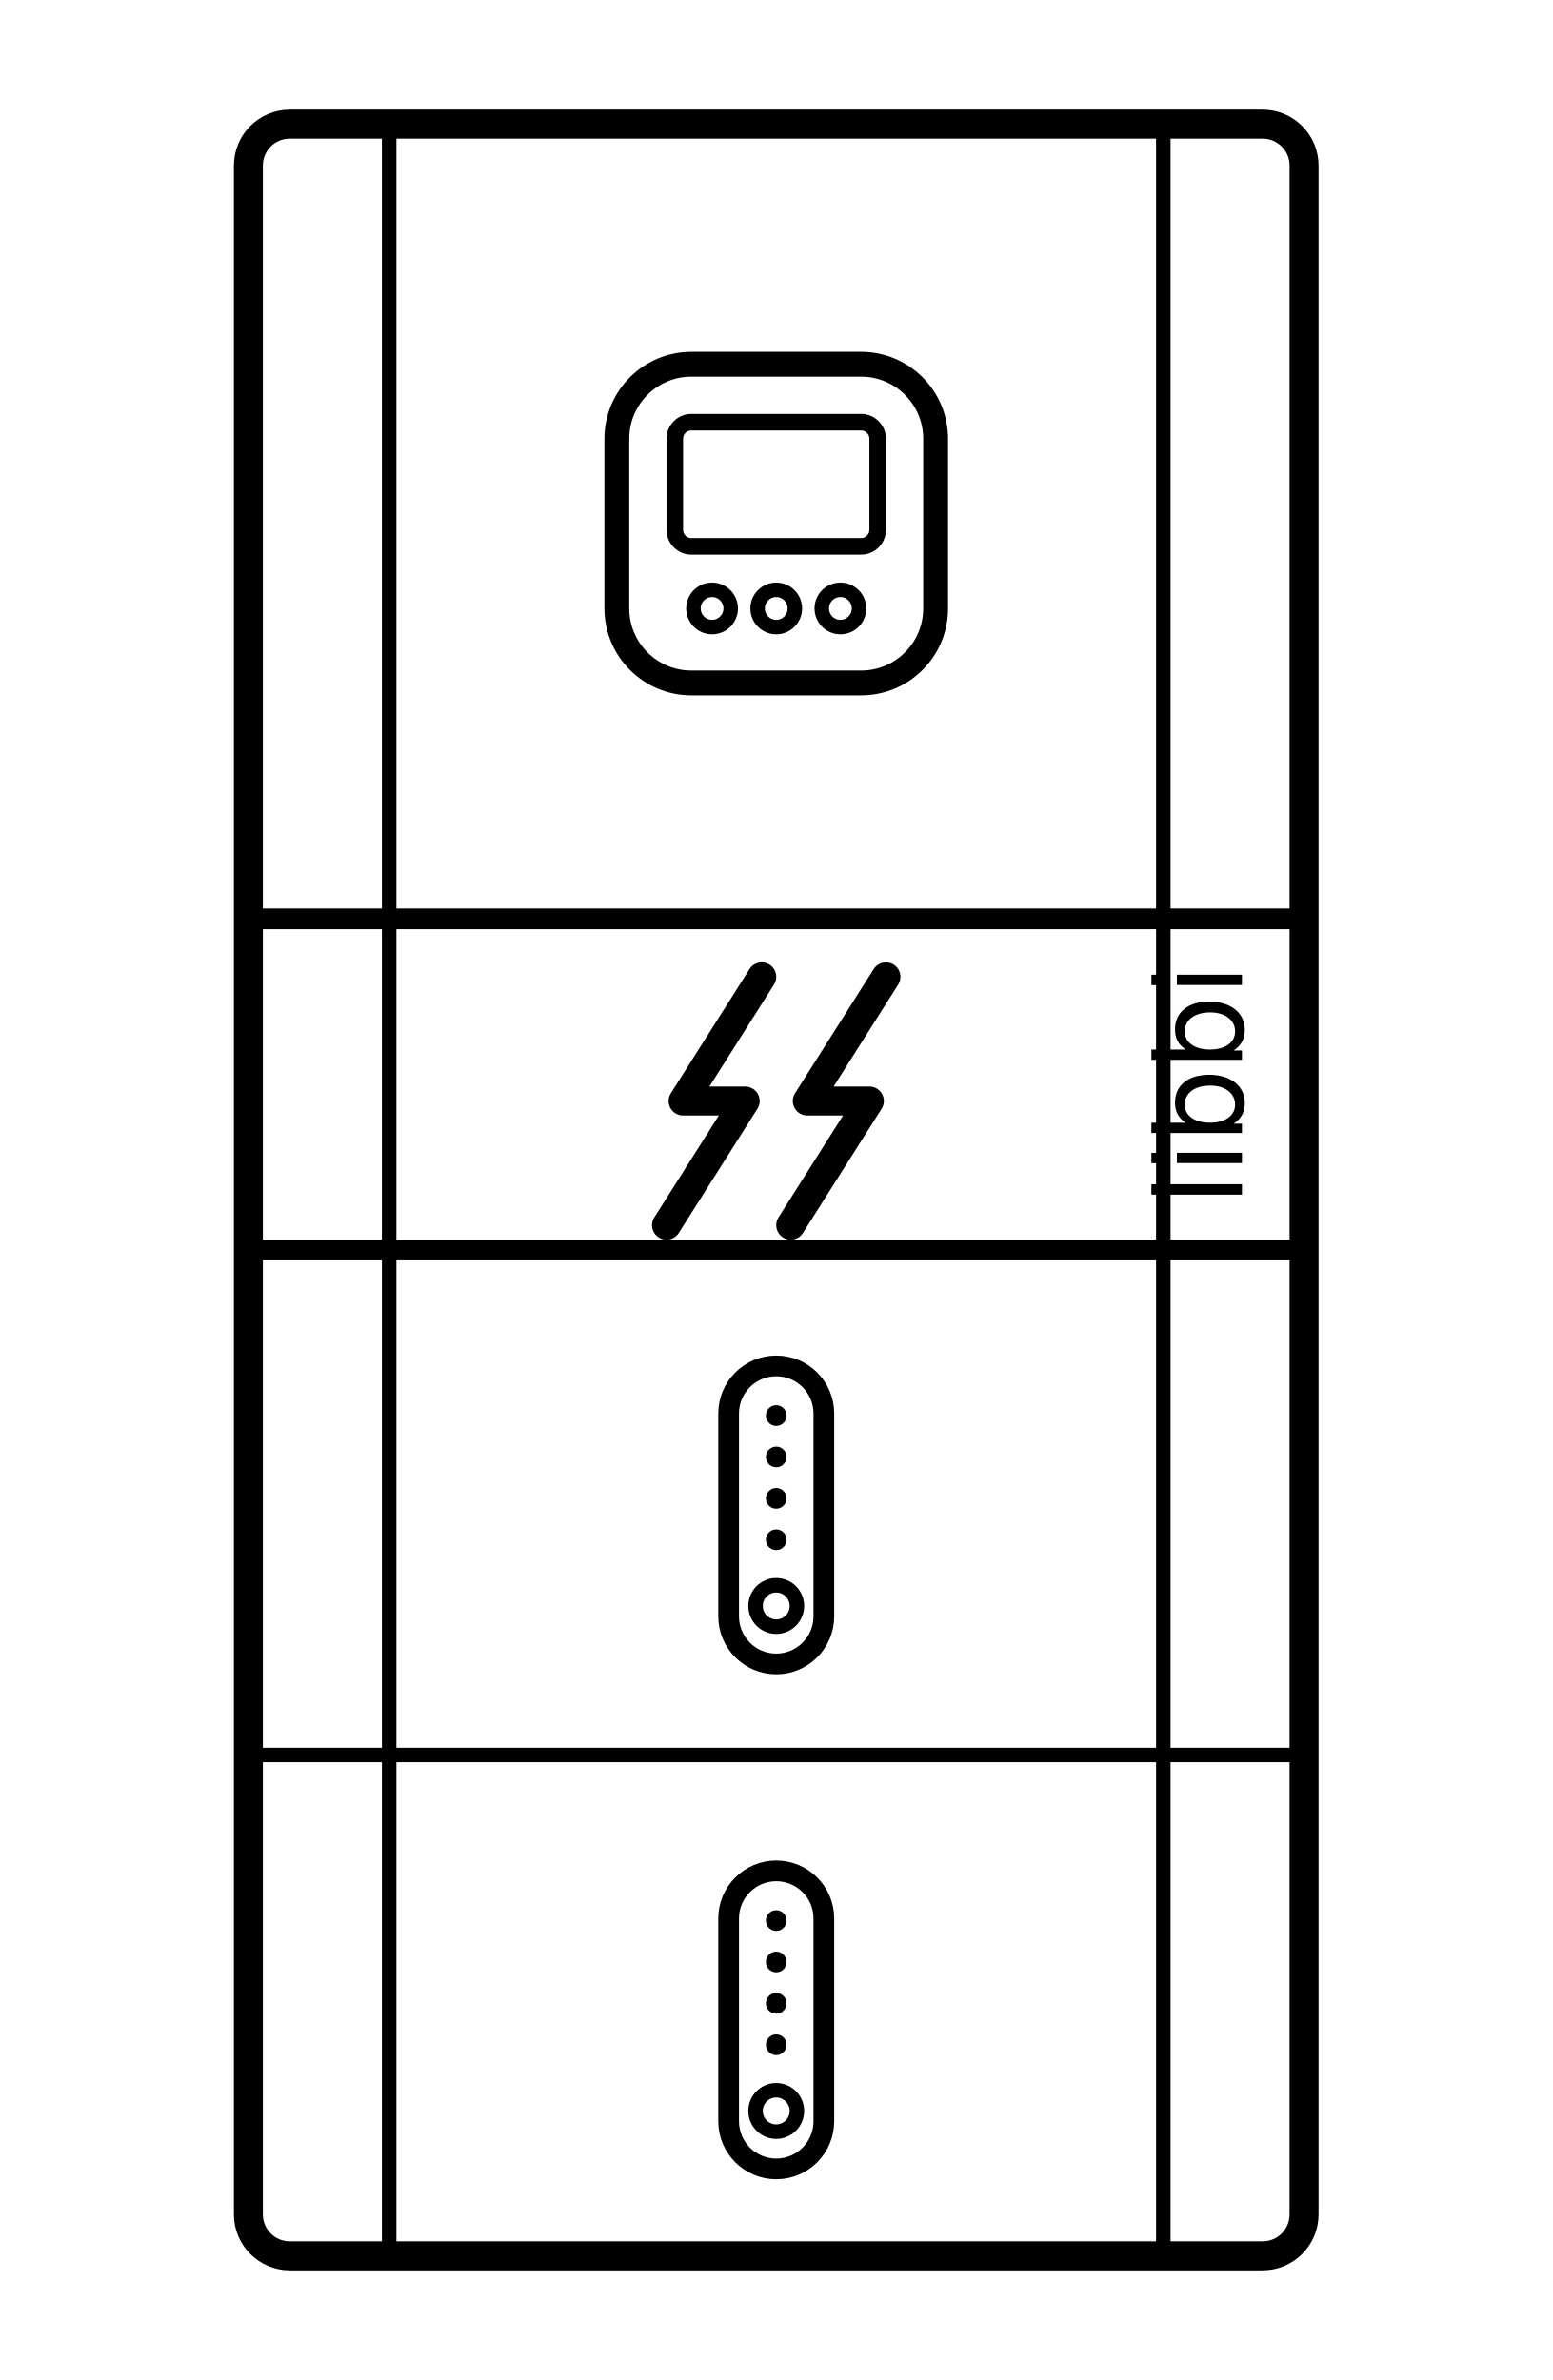
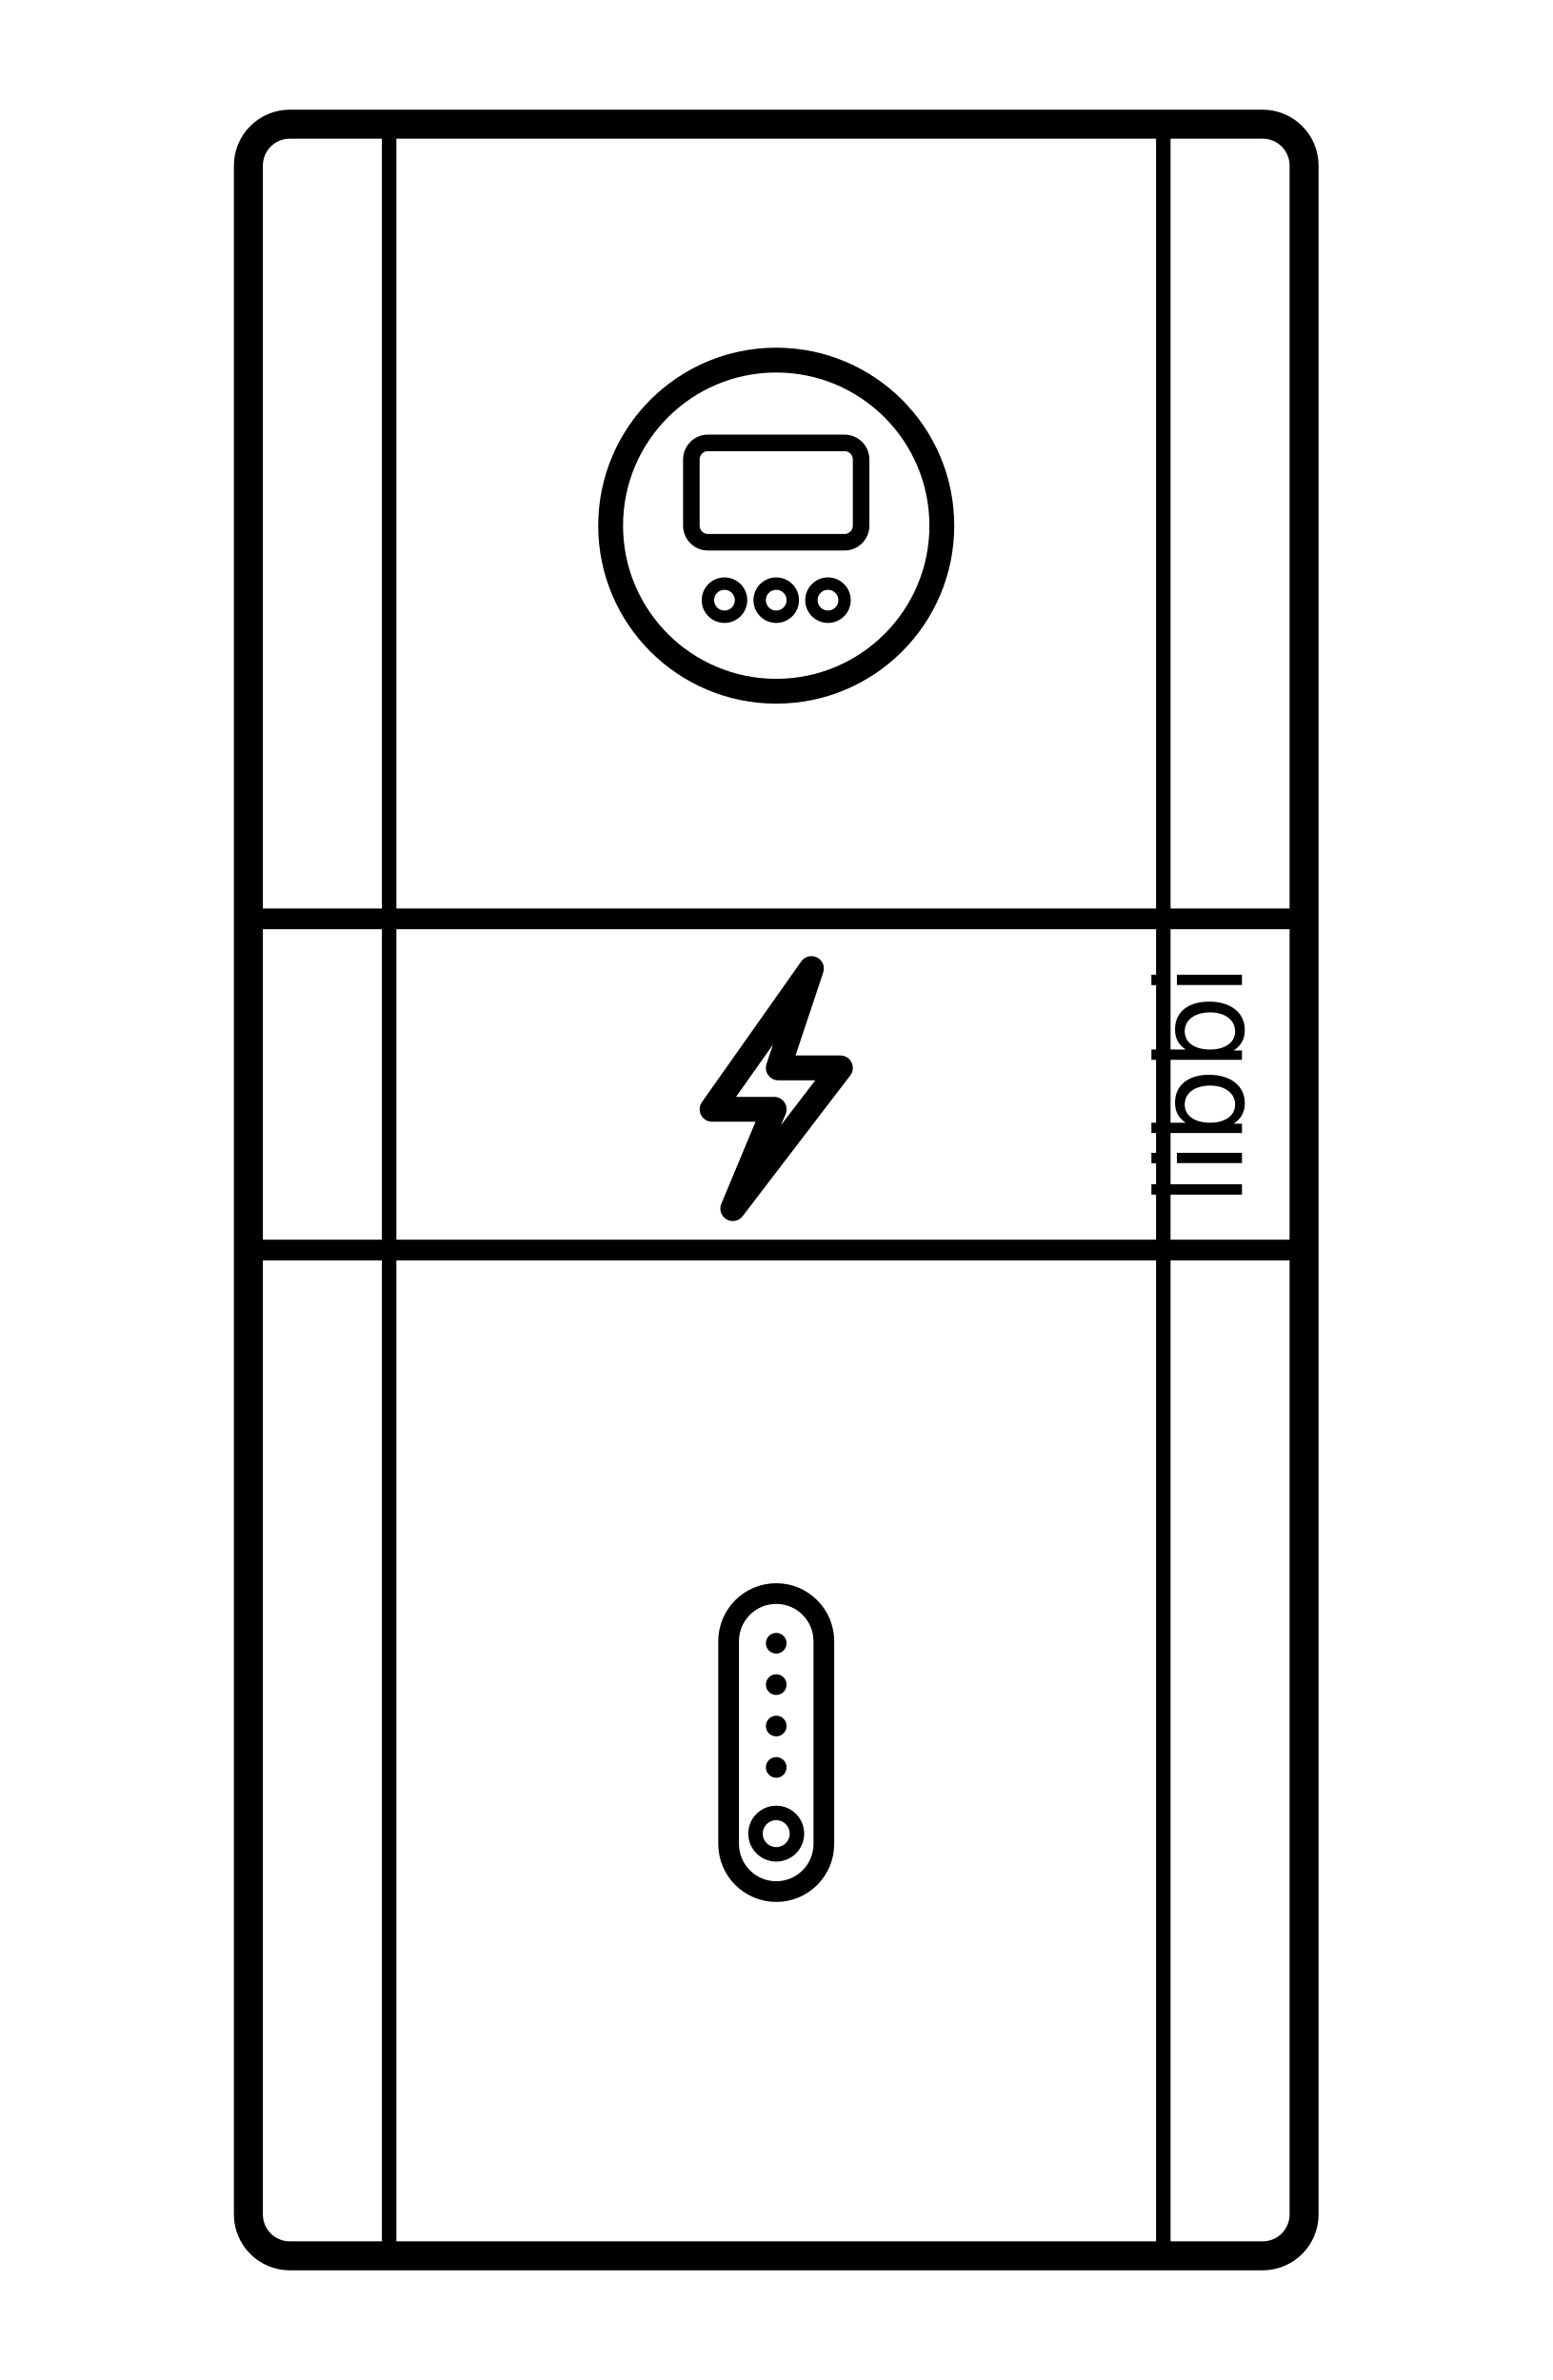
<svg xmlns="http://www.w3.org/2000/svg" version="1.1" viewBox="0 0 375 575" width="375" height="575">
  <g fill="none" stroke="#000000" stroke-linecap="round" stroke-linejoin="round">
    <rect x="60" y="30" width="255" height="515" rx="10" stroke-width="7" />
    <line x1="94" y1="30" x2="94" y2="545" stroke-width="3.5" />
    <line x1="281" y1="30" x2="281" y2="545" stroke-width="3.5" />
-     <rect x="149" y="88" width="77" height="77" rx="18" stroke-width="6" />
-     <rect x="163" y="102" width="49" height="30" rx="4" stroke-width="4" />
-     <circle cx="172" cy="147" r="4.5" stroke-width="3.5" />
-     <circle cx="187.5" cy="147" r="4.5" stroke-width="3.5" />
-     <circle cx="203" cy="147" r="4.5" stroke-width="3.5" />
+     <circle cx="187.5" cy="127" r="40" stroke-width="6" />
+     <rect x="167" y="107" width="41" height="24" rx="4" stroke-width="4" />
+     <circle cx="175" cy="145" r="4" stroke-width="3" />
+     <circle cx="187.5" cy="145" r="4" stroke-width="3" />
+     <circle cx="200" cy="145" r="4" stroke-width="3" />
    <line x1="60" y1="222" x2="315" y2="222" stroke-width="5" />
    <line x1="60" y1="302" x2="315" y2="302" stroke-width="5" />
-     <path d="M 184 236 l -19 30 h 15 l -19 30" stroke-width="7" />
-     <path d="M 214 236 l -19 30 h 15 l -19 30" stroke-width="7" />
-     <line x1="60" y1="424" x2="315" y2="424" stroke-width="3.5" />
-     <rect x="176" y="330" width="23" height="72" rx="11.5" stroke-width="5" />
-     <circle cx="187.5" cy="388" r="5" stroke-width="3.5" />
-     <rect x="176" y="452" width="23" height="72" rx="11.5" stroke-width="5" />
-     <circle cx="187.5" cy="510" r="5" stroke-width="3.5" />
+     <path d="M 196 234 L 172 268 h 15 l -10 24 l 26 -34 h -15 l 8 -24 z" stroke-width="6" />
+     <rect x="176" y="385" width="23" height="72" rx="11.5" stroke-width="5" />
+     <circle cx="187.5" cy="443" r="5" stroke-width="3.5" />
  </g>
  <g fill="#000000" stroke="none">
-     <circle cx="187.5" cy="342" r="2.5" />
-     <circle cx="187.5" cy="352" r="2.5" />
-     <circle cx="187.5" cy="362" r="2.5" />
-     <circle cx="187.5" cy="372" r="2.5" />
-     <circle cx="187.5" cy="464" r="2.5" />
-     <circle cx="187.5" cy="474" r="2.5" />
-     <circle cx="187.5" cy="484" r="2.5" />
-     <circle cx="187.5" cy="494" r="2.5" />
+     <circle cx="187.5" cy="397" r="2.5" />
+     <circle cx="187.5" cy="407" r="2.5" />
+     <circle cx="187.5" cy="417" r="2.5" />
+     <circle cx="187.5" cy="427" r="2.5" />
  </g>
  <text x="300" y="262" font-family="Helvetica, Arial, sans-serif" font-size="30" letter-spacing="1" fill="#000000" text-anchor="middle" transform="rotate(-90 300 262)">libbi</text>
</svg>
